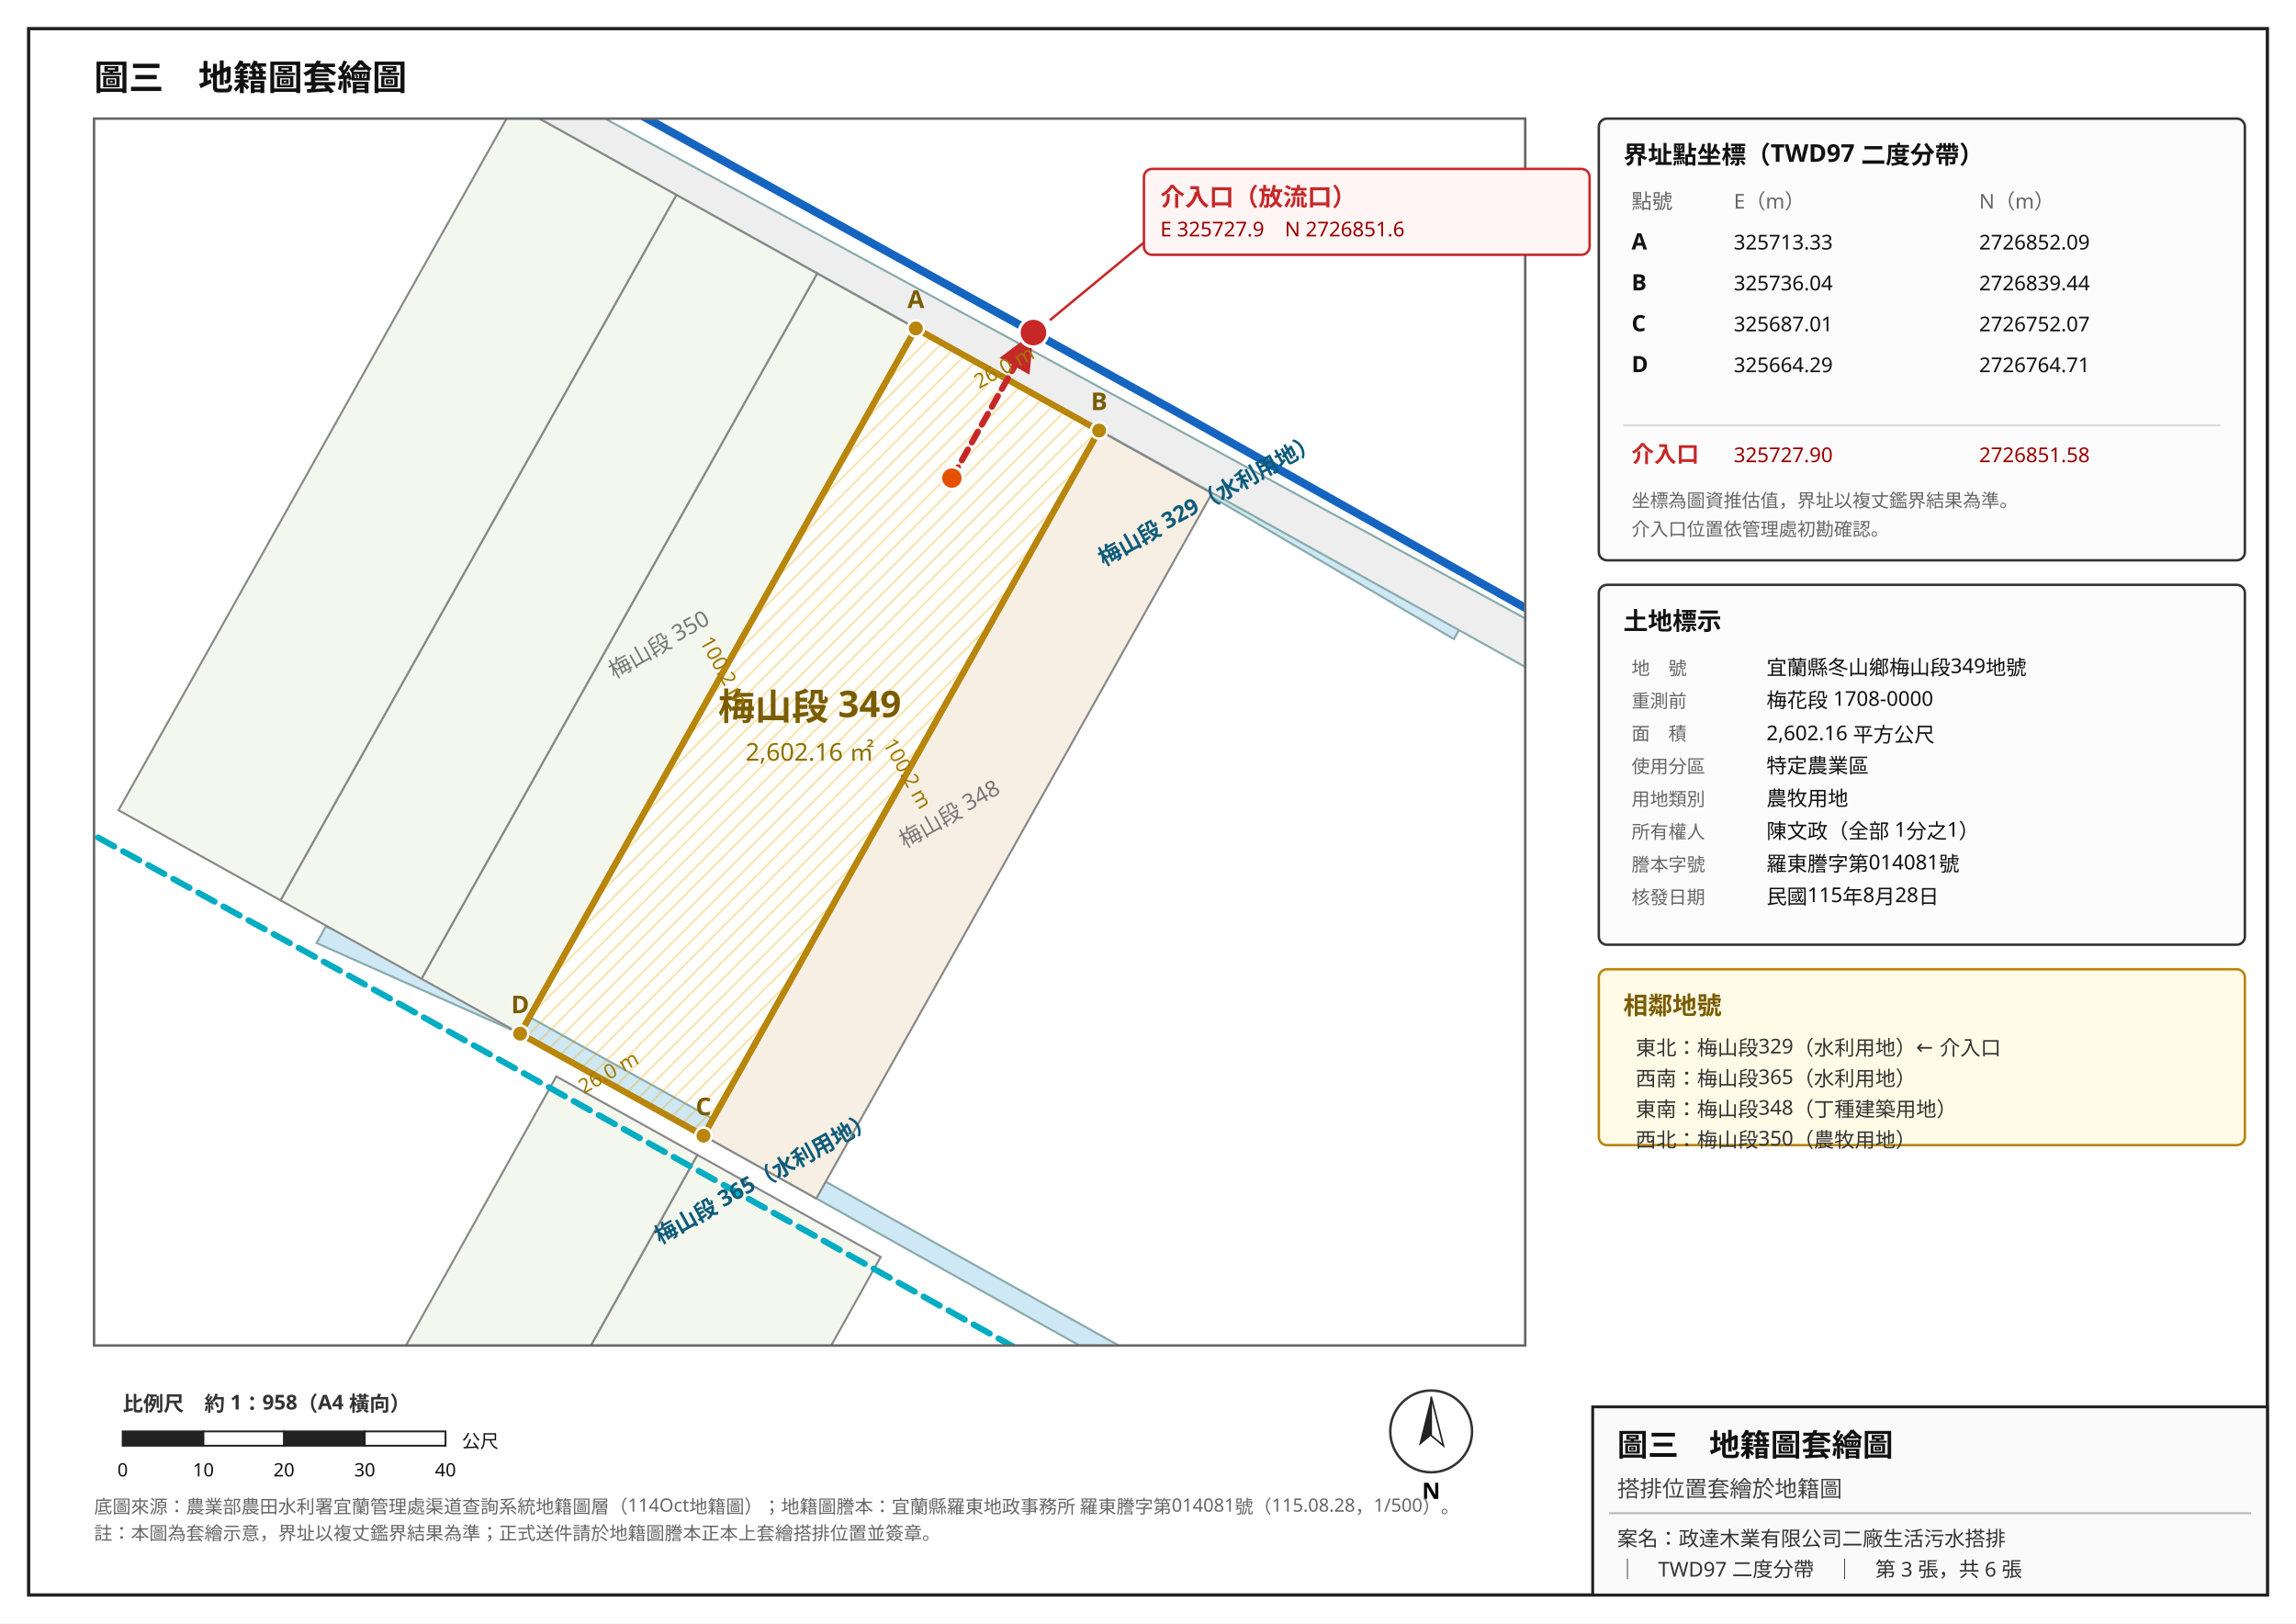
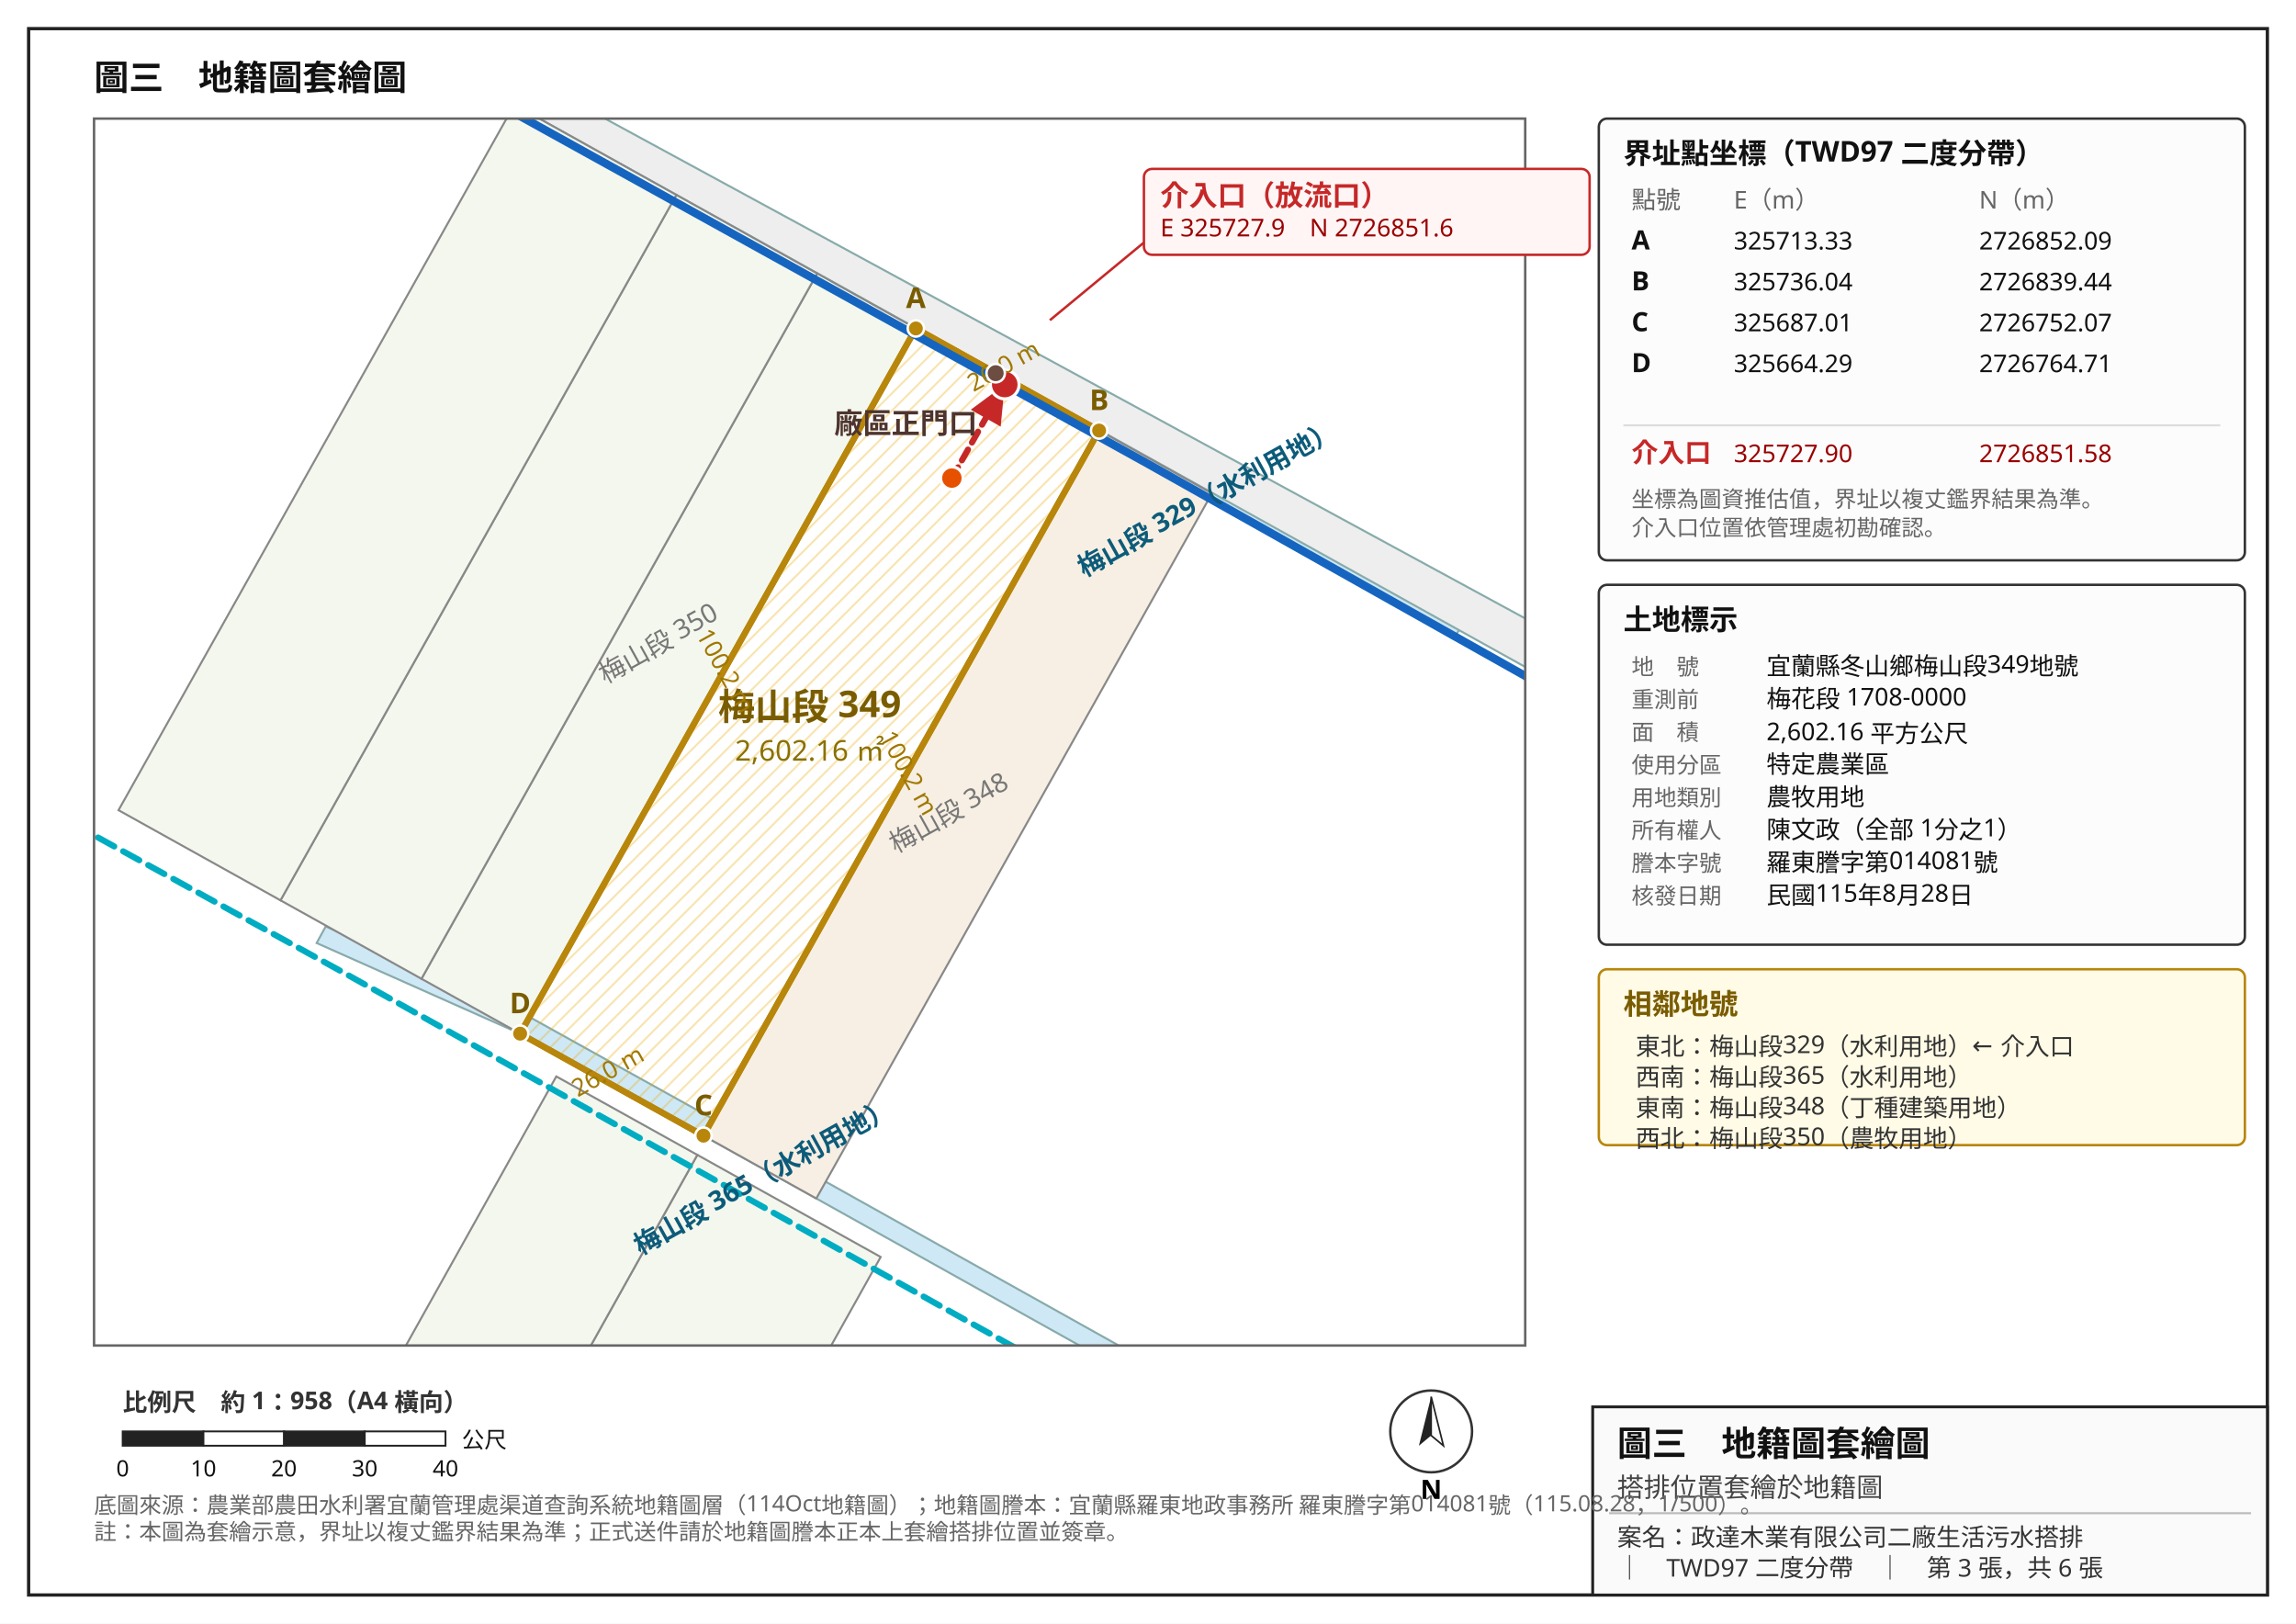
<svg xmlns="http://www.w3.org/2000/svg" width="1123" height="794" viewBox="0 0 1123 794">
  <defs>
    <marker id="arw" viewBox="0 0 10 10" refX="9" refY="5" markerWidth="7" markerHeight="7" orient="auto-start-reverse">
      <path d="M0,1 L9,5 L0,9 z" fill="#1565c0" />
    </marker>
    <marker id="arwr" viewBox="0 0 10 10" refX="9" refY="5" markerWidth="7" markerHeight="7" orient="auto-start-reverse">
      <path d="M0,1 L9,5 L0,9 z" fill="#c62828" />
    </marker>
    <marker id="arwk" viewBox="0 0 10 10" refX="9" refY="5" markerWidth="8" markerHeight="8" orient="auto-start-reverse">
      <path d="M0,1 L9,5 L0,9 z" fill="#333" />
    </marker>
    <pattern id="hatch" width="6" height="6" patternTransform="rotate(45)" patternUnits="userSpaceOnUse">
      <line x1="0" y1="0" x2="0" y2="6" stroke="#e6a700" stroke-width="2" />
    </pattern>
  </defs>
  <rect x="0.0" y="0.0" width="1123.0" height="794.0" fill="#fff" stroke="none" stroke-width="1.0" rx="0" />
  <rect x="14.0" y="14.0" width="1095.0" height="766.0" fill="none" stroke="#222" stroke-width="1.6" rx="0" />
  <rect x="779.0" y="688.0" width="330.0" height="92.0" fill="#fafafa" stroke="#222" stroke-width="1.4" rx="0" />
-   <text x="791.0" y="712.0" font-family="'Microsoft JhengHei','微軟正黑體','PMingLiU',sans-serif" font-size="15" fill="#111" text-anchor="start" font-weight="700">圖三　地籍圖套繪圖</text>
-   <text x="791.0" y="732.0" font-family="'Microsoft JhengHei','微軟正黑體','PMingLiU',sans-serif" font-size="11" fill="#444" text-anchor="start">搭排位置套繪於地籍圖</text>
+   <text x="791.0" y="712.0" font-family="'Microsoft JhengHei','微軟正黑體','PMingLiU',sans-serif" font-size="17" fill="#111" text-anchor="start" font-weight="700">圖三　地籍圖套繪圖</text>
+   <text x="791.0" y="732.0" font-family="'Microsoft JhengHei','微軟正黑體','PMingLiU',sans-serif" font-size="13" fill="#444" text-anchor="start">搭排位置套繪於地籍圖</text>
  <line x1="787" y1="740" x2="1101" y2="740" stroke="#bbb" />
-   <text x="791.0" y="756.0" font-family="'Microsoft JhengHei','微軟正黑體','PMingLiU',sans-serif" font-size="10" fill="#333" text-anchor="start">案名：政達木業有限公司二廠生活污水搭排</text>
-   <text x="791.0" y="771.0" font-family="'Microsoft JhengHei','微軟正黑體','PMingLiU',sans-serif" font-size="10" fill="#333" text-anchor="start">　｜　TWD97 二度分帶　｜　第 3 張，共 6 張</text>
+   <text x="791.0" y="756.0" font-family="'Microsoft JhengHei','微軟正黑體','PMingLiU',sans-serif" font-size="12" fill="#333" text-anchor="start">案名：政達木業有限公司二廠生活污水搭排</text>
+   <text x="791.0" y="771.0" font-family="'Microsoft JhengHei','微軟正黑體','PMingLiU',sans-serif" font-size="12" fill="#333" text-anchor="start">　｜　TWD97 二度分帶　｜　第 3 張，共 6 張</text>
  <clipPath id="mapclip">
    <rect x="46.0" y="58.0" width="700.0" height="600.0" />
  </clipPath>
  <g clip-path="url(#mapclip)">
    <polygon points="711.10,312.53 537.59,210.55 447.96,160.62 237.47,43.36 244.97,30.33 455.34,147.55 544.93,197.68 718.60,299.11" fill="#cfe8f5" fill-opacity="1.00" stroke="#8aa" stroke-width="1.00" />
    <polygon points="553.22,672.09 399.26,586.09 344.08,555.38 254.41,505.49 154.87,461.17 159.33,453.04 258.79,497.24 348.38,546.98 403.64,577.76 557.56,663.80" fill="#cfe8f5" fill-opacity="1.00" stroke="#8aa" stroke-width="1.00" />
    <polygon points="244.97,30.33 237.47,43.36 750.57,328.71 762.41,311.35" fill="#eeeeee" fill-opacity="1.00" stroke="#8aa" stroke-width="1.00" />
    <polygon points="537.59,210.55 592.77,241.29 399.26,586.09 344.08,555.38" fill="#f7efe3" fill-opacity="1.00" stroke="#888" stroke-width="1.00" />
    <polygon points="399.69,133.74 447.96,160.62 254.41,505.49 206.14,478.66" fill="#f4f7ee" fill-opacity="1.00" stroke="#888" stroke-width="1.00" />
    <polygon points="330.82,95.34 399.69,133.74 206.14,478.66 137.19,440.29" fill="#f4f7ee" fill-opacity="1.00" stroke="#888" stroke-width="1.00" />
    <polygon points="251.57,51.21 330.82,95.34 137.19,440.29 57.97,396.21" fill="#f4f7ee" fill-opacity="1.00" stroke="#888" stroke-width="1.00" />
    <polygon points="341.08,564.78 430.75,614.70 237.95,959.66 148.28,909.77" fill="#f4f7ee" fill-opacity="1.00" stroke="#888" stroke-width="1.00" />
    <polygon points="272.09,526.41 341.08,564.78 148.28,909.77 79.29,871.37" fill="#f4f7ee" fill-opacity="1.00" stroke="#888" stroke-width="1.00" />
    <polygon points="447.96,160.62 537.59,210.55 344.08,555.38 254.41,505.49" fill="url(#hatch)" fill-opacity="0.30" stroke="#b8860b" stroke-width="3.00" />
    <polygon points="447.96,160.62 537.59,210.55 344.08,555.38 254.41,505.49" fill="none" fill-opacity="1.00" stroke="#b8860b" stroke-width="3.00" />
-     <polyline points="-367.81,-321.81 -219.49,-239.43 -40.11,-139.66 168.29,-24.05 349.09,76.04 575.80,201.59 764.58,307.72 1000.28,439.11" fill="none" stroke="#1565c0" stroke-width="4.00" stroke-linejoin="round" stroke-linecap="round" marker-end="url(#arw)" />
+     <polyline points="-381.86,-296.41 -233.54,-214.03 -54.16,-114.26 154.24,1.35 335.04,101.44 561.75,226.99 750.53,333.12 986.23,464.51" fill="none" stroke="#1565c0" stroke-width="4.00" stroke-linejoin="round" stroke-linecap="round" marker-end="url(#arw)" />
    <polyline points="-343.46,191.68 -84.82,336.53 168.72,476.01 517.39,670.75 864.16,863.28" fill="none" stroke="#00acc1" stroke-width="3.00" stroke-linejoin="round" stroke-linecap="round" stroke-dasharray="9 5" />
-     <polyline points="465.57,233.80 505.48,162.64" fill="none" stroke="#c62828" stroke-width="3.00" stroke-linejoin="round" stroke-linecap="round" stroke-dasharray="6 4" marker-end="url(#arwr)" />
-     <circle cx="505.48" cy="162.64" r="7.0" fill="#c62828" stroke="#fff" stroke-width="1.5" />
+     <polyline points="465.57,233.80 491.43,188.04" fill="none" stroke="#c62828" stroke-width="3.00" stroke-linejoin="round" stroke-linecap="round" stroke-dasharray="6 4" marker-end="url(#arwr)" />
+     <circle cx="491.43" cy="188.04" r="7.0" fill="#c62828" stroke="#fff" stroke-width="1.5" />
    <circle cx="465.57" cy="233.80" r="5.5" fill="#e65100" stroke="#fff" stroke-width="1.5" />
    <circle cx="447.96" cy="160.62" r="4.0" fill="#b8860b" stroke="#fff" stroke-width="1.2" />
-     <text x="447.96" y="150.62" font-family="'Microsoft JhengHei','微軟正黑體','PMingLiU',sans-serif" font-size="12" fill="#7a5c00" text-anchor="middle" font-weight="700">A</text>
+     <text x="447.96" y="150.62" font-family="'Microsoft JhengHei','微軟正黑體','PMingLiU',sans-serif" font-size="14" fill="#7a5c00" text-anchor="middle" font-weight="700">A</text>
    <circle cx="537.59" cy="210.55" r="4.0" fill="#b8860b" stroke="#fff" stroke-width="1.2" />
-     <text x="537.59" y="200.55" font-family="'Microsoft JhengHei','微軟正黑體','PMingLiU',sans-serif" font-size="12" fill="#7a5c00" text-anchor="middle" font-weight="700">B</text>
+     <text x="537.59" y="200.55" font-family="'Microsoft JhengHei','微軟正黑體','PMingLiU',sans-serif" font-size="14" fill="#7a5c00" text-anchor="middle" font-weight="700">B</text>
    <circle cx="344.08" cy="555.38" r="4.0" fill="#b8860b" stroke="#fff" stroke-width="1.2" />
-     <text x="344.08" y="545.38" font-family="'Microsoft JhengHei','微軟正黑體','PMingLiU',sans-serif" font-size="12" fill="#7a5c00" text-anchor="middle" font-weight="700">C</text>
+     <text x="344.08" y="545.38" font-family="'Microsoft JhengHei','微軟正黑體','PMingLiU',sans-serif" font-size="14" fill="#7a5c00" text-anchor="middle" font-weight="700">C</text>
    <circle cx="254.41" cy="505.49" r="4.0" fill="#b8860b" stroke="#fff" stroke-width="1.2" />
-     <text x="254.41" y="495.49" font-family="'Microsoft JhengHei','微軟正黑體','PMingLiU',sans-serif" font-size="12" fill="#7a5c00" text-anchor="middle" font-weight="700">D</text>
+     <text x="254.41" y="495.49" font-family="'Microsoft JhengHei','微軟正黑體','PMingLiU',sans-serif" font-size="14" fill="#7a5c00" text-anchor="middle" font-weight="700">D</text>
    <text x="396.02" y="352.00" font-family="'Microsoft JhengHei','微軟正黑體','PMingLiU',sans-serif" font-size="18" fill="#7a5c00" text-anchor="middle" font-weight="700">梅山段 349</text>
-     <text x="396.02" y="372.00" font-family="'Microsoft JhengHei','微軟正黑體','PMingLiU',sans-serif" font-size="12" fill="#8a7000" text-anchor="middle">2,602.16 ㎡</text>
-     <text x="592.69" y="247.80" font-family="'Microsoft JhengHei','微軟正黑體','PMingLiU',sans-serif" font-size="11" fill="#0d5b7a" text-anchor="middle" font-weight="700" transform="rotate(-29.0 592.69 247.80)">梅山段 329（水利用地）</text>
-     <text x="375.61" y="579.34" font-family="'Microsoft JhengHei','微軟正黑體','PMingLiU',sans-serif" font-size="11" fill="#0d5b7a" text-anchor="middle" font-weight="700" transform="rotate(-29.0 375.61 579.34)">梅山段 365（水利用地）</text>
-     <text x="466.39" y="401.73" font-family="'Microsoft JhengHei','微軟正黑體','PMingLiU',sans-serif" font-size="11" fill="#777" text-anchor="middle" transform="rotate(-29.0 466.39 401.73)">梅山段 348</text>
-     <text x="324.31" y="318.85" font-family="'Microsoft JhengHei','微軟正黑體','PMingLiU',sans-serif" font-size="11" fill="#777" text-anchor="middle" transform="rotate(-29.0 324.31 318.85)">梅山段 350</text>
-     <text x="492.78" y="182.58" font-family="'Microsoft JhengHei','微軟正黑體','PMingLiU',sans-serif" font-size="10" fill="#a07800" text-anchor="middle" transform="rotate(-29.0 492.78 182.58)">26.0 m</text>
-     <text x="440.84" y="379.96" font-family="'Microsoft JhengHei','微軟正黑體','PMingLiU',sans-serif" font-size="10" fill="#a07800" text-anchor="middle" transform="rotate(61.0 440.84 379.96)">100.2 m</text>
-     <text x="299.24" y="527.44" font-family="'Microsoft JhengHei','微軟正黑體','PMingLiU',sans-serif" font-size="10" fill="#a07800" text-anchor="middle" transform="rotate(-29.0 299.24 527.44)">26.0 m</text>
-     <text x="351.18" y="330.06" font-family="'Microsoft JhengHei','微軟正黑體','PMingLiU',sans-serif" font-size="10" fill="#a07800" text-anchor="middle" transform="rotate(61.0 351.18 330.06)">100.2 m</text>
+     <text x="396.02" y="372.00" font-family="'Microsoft JhengHei','微軟正黑體','PMingLiU',sans-serif" font-size="14" fill="#8a7000" text-anchor="middle">2,602.16 ㎡</text>
+     <text x="592.69" y="247.80" font-family="'Microsoft JhengHei','微軟正黑體','PMingLiU',sans-serif" font-size="13" fill="#0d5b7a" text-anchor="middle" font-weight="700" transform="rotate(-29.0 592.69 247.80)">梅山段 329（水利用地）</text>
+     <text x="375.61" y="579.34" font-family="'Microsoft JhengHei','微軟正黑體','PMingLiU',sans-serif" font-size="13" fill="#0d5b7a" text-anchor="middle" font-weight="700" transform="rotate(-29.0 375.61 579.34)">梅山段 365（水利用地）</text>
+     <text x="466.39" y="401.73" font-family="'Microsoft JhengHei','微軟正黑體','PMingLiU',sans-serif" font-size="13" fill="#777" text-anchor="middle" transform="rotate(-29.0 466.39 401.73)">梅山段 348</text>
+     <text x="324.31" y="318.85" font-family="'Microsoft JhengHei','微軟正黑體','PMingLiU',sans-serif" font-size="13" fill="#777" text-anchor="middle" transform="rotate(-29.0 324.31 318.85)">梅山段 350</text>
+     <text x="492.78" y="182.58" font-family="'Microsoft JhengHei','微軟正黑體','PMingLiU',sans-serif" font-size="12" fill="#a07800" text-anchor="middle" transform="rotate(-29.0 492.78 182.58)">26.0 m</text>
+     <text x="440.84" y="379.96" font-family="'Microsoft JhengHei','微軟正黑體','PMingLiU',sans-serif" font-size="12" fill="#a07800" text-anchor="middle" transform="rotate(61.0 440.84 379.96)">100.2 m</text>
+     <text x="299.24" y="527.44" font-family="'Microsoft JhengHei','微軟正黑體','PMingLiU',sans-serif" font-size="12" fill="#a07800" text-anchor="middle" transform="rotate(-29.0 299.24 527.44)">26.0 m</text>
+     <text x="351.18" y="330.06" font-family="'Microsoft JhengHei','微軟正黑體','PMingLiU',sans-serif" font-size="12" fill="#a07800" text-anchor="middle" transform="rotate(61.0 351.18 330.06)">100.2 m</text>
  </g>
  <rect x="46.0" y="58.0" width="700.0" height="600.0" fill="none" stroke="#666" stroke-width="1.2" />
  <line x1="513.5" y1="156.6" x2="559.5" y2="118.6" stroke="#c62828" stroke-width="1.2" />
  <rect x="559.5" y="82.6" width="218.0" height="42.0" fill="#fff5f5" stroke="#c62828" stroke-width="1.2" rx="4" />
-   <text x="567.5" y="100.6" font-family="'Microsoft JhengHei','微軟正黑體','PMingLiU',sans-serif" font-size="12" fill="#c62828" text-anchor="start" font-weight="700">介入口（放流口）</text>
-   <text x="567.5" y="115.6" font-family="'Microsoft JhengHei','微軟正黑體','PMingLiU',sans-serif" font-size="10" fill="#900" text-anchor="start">E 325727.9　N 2726851.6</text>
+   <circle cx="487.0" cy="182.5" r="4.5" fill="#6d4c41" stroke="#fff" stroke-width="1.2" />
+   <text x="478.0" y="212.0" font-family="'Microsoft JhengHei','微軟正黑體','PMingLiU',sans-serif" font-size="14" fill="#4e342e" text-anchor="end" font-weight="700">廠區正門口</text>
+   <text x="567.5" y="100.6" font-family="'Microsoft JhengHei','微軟正黑體','PMingLiU',sans-serif" font-size="14" fill="#c62828" text-anchor="start" font-weight="700">介入口（放流口）</text>
+   <text x="567.5" y="115.6" font-family="'Microsoft JhengHei','微軟正黑體','PMingLiU',sans-serif" font-size="12" fill="#900" text-anchor="start">E 325727.9　N 2726851.6</text>
  <rect x="782.0" y="58.0" width="316.0" height="216.0" fill="#fcfcfc" stroke="#333" stroke-width="1.2" rx="4" />
-   <text x="794.0" y="80.0" font-family="'Microsoft JhengHei','微軟正黑體','PMingLiU',sans-serif" font-size="12" fill="#111" text-anchor="start" font-weight="700">界址點坐標（TWD97 二度分帶）</text>
-   <text x="798.0" y="102.0" font-family="'Microsoft JhengHei','微軟正黑體','PMingLiU',sans-serif" font-size="10" fill="#666" text-anchor="start">點號</text>
-   <text x="848.0" y="102.0" font-family="'Microsoft JhengHei','微軟正黑體','PMingLiU',sans-serif" font-size="10" fill="#666" text-anchor="start">E（m）</text>
-   <text x="968.0" y="102.0" font-family="'Microsoft JhengHei','微軟正黑體','PMingLiU',sans-serif" font-size="10" fill="#666" text-anchor="start">N（m）</text>
-   <text x="798.0" y="122.0" font-family="'Microsoft JhengHei','微軟正黑體','PMingLiU',sans-serif" font-size="11" fill="#111" text-anchor="start" font-weight="700">A</text>
-   <text x="848.0" y="122.0" font-family="'Microsoft JhengHei','微軟正黑體','PMingLiU',sans-serif" font-size="10" fill="#111" text-anchor="start">325713.33</text>
-   <text x="968.0" y="122.0" font-family="'Microsoft JhengHei','微軟正黑體','PMingLiU',sans-serif" font-size="10" fill="#111" text-anchor="start">2726852.09</text>
-   <text x="798.0" y="142.0" font-family="'Microsoft JhengHei','微軟正黑體','PMingLiU',sans-serif" font-size="11" fill="#111" text-anchor="start" font-weight="700">B</text>
-   <text x="848.0" y="142.0" font-family="'Microsoft JhengHei','微軟正黑體','PMingLiU',sans-serif" font-size="10" fill="#111" text-anchor="start">325736.04</text>
-   <text x="968.0" y="142.0" font-family="'Microsoft JhengHei','微軟正黑體','PMingLiU',sans-serif" font-size="10" fill="#111" text-anchor="start">2726839.44</text>
-   <text x="798.0" y="162.0" font-family="'Microsoft JhengHei','微軟正黑體','PMingLiU',sans-serif" font-size="11" fill="#111" text-anchor="start" font-weight="700">C</text>
-   <text x="848.0" y="162.0" font-family="'Microsoft JhengHei','微軟正黑體','PMingLiU',sans-serif" font-size="10" fill="#111" text-anchor="start">325687.01</text>
-   <text x="968.0" y="162.0" font-family="'Microsoft JhengHei','微軟正黑體','PMingLiU',sans-serif" font-size="10" fill="#111" text-anchor="start">2726752.07</text>
-   <text x="798.0" y="182.0" font-family="'Microsoft JhengHei','微軟正黑體','PMingLiU',sans-serif" font-size="11" fill="#111" text-anchor="start" font-weight="700">D</text>
-   <text x="848.0" y="182.0" font-family="'Microsoft JhengHei','微軟正黑體','PMingLiU',sans-serif" font-size="10" fill="#111" text-anchor="start">325664.29</text>
-   <text x="968.0" y="182.0" font-family="'Microsoft JhengHei','微軟正黑體','PMingLiU',sans-serif" font-size="10" fill="#111" text-anchor="start">2726764.71</text>
+   <text x="794.0" y="80.0" font-family="'Microsoft JhengHei','微軟正黑體','PMingLiU',sans-serif" font-size="14" fill="#111" text-anchor="start" font-weight="700">界址點坐標（TWD97 二度分帶）</text>
+   <text x="798.0" y="102.0" font-family="'Microsoft JhengHei','微軟正黑體','PMingLiU',sans-serif" font-size="12" fill="#666" text-anchor="start">點號</text>
+   <text x="848.0" y="102.0" font-family="'Microsoft JhengHei','微軟正黑體','PMingLiU',sans-serif" font-size="12" fill="#666" text-anchor="start">E（m）</text>
+   <text x="968.0" y="102.0" font-family="'Microsoft JhengHei','微軟正黑體','PMingLiU',sans-serif" font-size="12" fill="#666" text-anchor="start">N（m）</text>
+   <text x="798.0" y="122.0" font-family="'Microsoft JhengHei','微軟正黑體','PMingLiU',sans-serif" font-size="13" fill="#111" text-anchor="start" font-weight="700">A</text>
+   <text x="848.0" y="122.0" font-family="'Microsoft JhengHei','微軟正黑體','PMingLiU',sans-serif" font-size="12" fill="#111" text-anchor="start">325713.33</text>
+   <text x="968.0" y="122.0" font-family="'Microsoft JhengHei','微軟正黑體','PMingLiU',sans-serif" font-size="12" fill="#111" text-anchor="start">2726852.09</text>
+   <text x="798.0" y="142.0" font-family="'Microsoft JhengHei','微軟正黑體','PMingLiU',sans-serif" font-size="13" fill="#111" text-anchor="start" font-weight="700">B</text>
+   <text x="848.0" y="142.0" font-family="'Microsoft JhengHei','微軟正黑體','PMingLiU',sans-serif" font-size="12" fill="#111" text-anchor="start">325736.04</text>
+   <text x="968.0" y="142.0" font-family="'Microsoft JhengHei','微軟正黑體','PMingLiU',sans-serif" font-size="12" fill="#111" text-anchor="start">2726839.44</text>
+   <text x="798.0" y="162.0" font-family="'Microsoft JhengHei','微軟正黑體','PMingLiU',sans-serif" font-size="13" fill="#111" text-anchor="start" font-weight="700">C</text>
+   <text x="848.0" y="162.0" font-family="'Microsoft JhengHei','微軟正黑體','PMingLiU',sans-serif" font-size="12" fill="#111" text-anchor="start">325687.01</text>
+   <text x="968.0" y="162.0" font-family="'Microsoft JhengHei','微軟正黑體','PMingLiU',sans-serif" font-size="12" fill="#111" text-anchor="start">2726752.07</text>
+   <text x="798.0" y="182.0" font-family="'Microsoft JhengHei','微軟正黑體','PMingLiU',sans-serif" font-size="13" fill="#111" text-anchor="start" font-weight="700">D</text>
+   <text x="848.0" y="182.0" font-family="'Microsoft JhengHei','微軟正黑體','PMingLiU',sans-serif" font-size="12" fill="#111" text-anchor="start">325664.29</text>
+   <text x="968.0" y="182.0" font-family="'Microsoft JhengHei','微軟正黑體','PMingLiU',sans-serif" font-size="12" fill="#111" text-anchor="start">2726764.71</text>
  <line x1="794" y1="208" x2="1086" y2="208" stroke="#ddd" />
-   <text x="798.0" y="226.0" font-family="'Microsoft JhengHei','微軟正黑體','PMingLiU',sans-serif" font-size="11" fill="#c62828" text-anchor="start" font-weight="700">介入口</text>
-   <text x="848.0" y="226.0" font-family="'Microsoft JhengHei','微軟正黑體','PMingLiU',sans-serif" font-size="10" fill="#900" text-anchor="start">325727.90</text>
-   <text x="968.0" y="226.0" font-family="'Microsoft JhengHei','微軟正黑體','PMingLiU',sans-serif" font-size="10" fill="#900" text-anchor="start">2726851.58</text>
-   <text x="798.0" y="248.0" font-family="'Microsoft JhengHei','微軟正黑體','PMingLiU',sans-serif" font-size="9" fill="#666" text-anchor="start">坐標為圖資推估值，界址以複丈鑑界結果為準。</text>
-   <text x="798.0" y="262.0" font-family="'Microsoft JhengHei','微軟正黑體','PMingLiU',sans-serif" font-size="9" fill="#666" text-anchor="start">介入口位置依管理處初勘確認。</text>
+   <text x="798.0" y="226.0" font-family="'Microsoft JhengHei','微軟正黑體','PMingLiU',sans-serif" font-size="13" fill="#c62828" text-anchor="start" font-weight="700">介入口</text>
+   <text x="848.0" y="226.0" font-family="'Microsoft JhengHei','微軟正黑體','PMingLiU',sans-serif" font-size="12" fill="#900" text-anchor="start">325727.90</text>
+   <text x="968.0" y="226.0" font-family="'Microsoft JhengHei','微軟正黑體','PMingLiU',sans-serif" font-size="12" fill="#900" text-anchor="start">2726851.58</text>
+   <text x="798.0" y="248.0" font-family="'Microsoft JhengHei','微軟正黑體','PMingLiU',sans-serif" font-size="11" fill="#666" text-anchor="start">坐標為圖資推估值，界址以複丈鑑界結果為準。</text>
+   <text x="798.0" y="262.0" font-family="'Microsoft JhengHei','微軟正黑體','PMingLiU',sans-serif" font-size="11" fill="#666" text-anchor="start">介入口位置依管理處初勘確認。</text>
  <rect x="782.0" y="286.0" width="316.0" height="176.0" fill="#fcfcfc" stroke="#333" stroke-width="1.2" rx="4" />
-   <text x="794.0" y="308.0" font-family="'Microsoft JhengHei','微軟正黑體','PMingLiU',sans-serif" font-size="12" fill="#111" text-anchor="start" font-weight="700">土地標示</text>
-   <text x="798.0" y="330.0" font-family="'Microsoft JhengHei','微軟正黑體','PMingLiU',sans-serif" font-size="9" fill="#666" text-anchor="start">地　號</text>
-   <text x="864.0" y="330.0" font-family="'Microsoft JhengHei','微軟正黑體','PMingLiU',sans-serif" font-size="10" fill="#111" text-anchor="start">宜蘭縣冬山鄉梅山段349地號</text>
-   <text x="798.0" y="346.0" font-family="'Microsoft JhengHei','微軟正黑體','PMingLiU',sans-serif" font-size="9" fill="#666" text-anchor="start">重測前</text>
-   <text x="864.0" y="346.0" font-family="'Microsoft JhengHei','微軟正黑體','PMingLiU',sans-serif" font-size="10" fill="#111" text-anchor="start">梅花段 1708-0000</text>
-   <text x="798.0" y="362.0" font-family="'Microsoft JhengHei','微軟正黑體','PMingLiU',sans-serif" font-size="9" fill="#666" text-anchor="start">面　積</text>
-   <text x="864.0" y="362.0" font-family="'Microsoft JhengHei','微軟正黑體','PMingLiU',sans-serif" font-size="10" fill="#111" text-anchor="start">2,602.16 平方公尺</text>
-   <text x="798.0" y="378.0" font-family="'Microsoft JhengHei','微軟正黑體','PMingLiU',sans-serif" font-size="9" fill="#666" text-anchor="start">使用分區</text>
-   <text x="864.0" y="378.0" font-family="'Microsoft JhengHei','微軟正黑體','PMingLiU',sans-serif" font-size="10" fill="#111" text-anchor="start">特定農業區</text>
-   <text x="798.0" y="394.0" font-family="'Microsoft JhengHei','微軟正黑體','PMingLiU',sans-serif" font-size="9" fill="#666" text-anchor="start">用地類別</text>
-   <text x="864.0" y="394.0" font-family="'Microsoft JhengHei','微軟正黑體','PMingLiU',sans-serif" font-size="10" fill="#111" text-anchor="start">農牧用地</text>
-   <text x="798.0" y="410.0" font-family="'Microsoft JhengHei','微軟正黑體','PMingLiU',sans-serif" font-size="9" fill="#666" text-anchor="start">所有權人</text>
-   <text x="864.0" y="410.0" font-family="'Microsoft JhengHei','微軟正黑體','PMingLiU',sans-serif" font-size="10" fill="#111" text-anchor="start">陳文政（全部 1分之1）</text>
-   <text x="798.0" y="426.0" font-family="'Microsoft JhengHei','微軟正黑體','PMingLiU',sans-serif" font-size="9" fill="#666" text-anchor="start">謄本字號</text>
-   <text x="864.0" y="426.0" font-family="'Microsoft JhengHei','微軟正黑體','PMingLiU',sans-serif" font-size="10" fill="#111" text-anchor="start">羅東謄字第014081號</text>
-   <text x="798.0" y="442.0" font-family="'Microsoft JhengHei','微軟正黑體','PMingLiU',sans-serif" font-size="9" fill="#666" text-anchor="start">核發日期</text>
-   <text x="864.0" y="442.0" font-family="'Microsoft JhengHei','微軟正黑體','PMingLiU',sans-serif" font-size="10" fill="#111" text-anchor="start">民國115年8月28日</text>
+   <text x="794.0" y="308.0" font-family="'Microsoft JhengHei','微軟正黑體','PMingLiU',sans-serif" font-size="14" fill="#111" text-anchor="start" font-weight="700">土地標示</text>
+   <text x="798.0" y="330.0" font-family="'Microsoft JhengHei','微軟正黑體','PMingLiU',sans-serif" font-size="11" fill="#666" text-anchor="start">地　號</text>
+   <text x="864.0" y="330.0" font-family="'Microsoft JhengHei','微軟正黑體','PMingLiU',sans-serif" font-size="12" fill="#111" text-anchor="start">宜蘭縣冬山鄉梅山段349地號</text>
+   <text x="798.0" y="346.0" font-family="'Microsoft JhengHei','微軟正黑體','PMingLiU',sans-serif" font-size="11" fill="#666" text-anchor="start">重測前</text>
+   <text x="864.0" y="346.0" font-family="'Microsoft JhengHei','微軟正黑體','PMingLiU',sans-serif" font-size="12" fill="#111" text-anchor="start">梅花段 1708-0000</text>
+   <text x="798.0" y="362.0" font-family="'Microsoft JhengHei','微軟正黑體','PMingLiU',sans-serif" font-size="11" fill="#666" text-anchor="start">面　積</text>
+   <text x="864.0" y="362.0" font-family="'Microsoft JhengHei','微軟正黑體','PMingLiU',sans-serif" font-size="12" fill="#111" text-anchor="start">2,602.16 平方公尺</text>
+   <text x="798.0" y="378.0" font-family="'Microsoft JhengHei','微軟正黑體','PMingLiU',sans-serif" font-size="11" fill="#666" text-anchor="start">使用分區</text>
+   <text x="864.0" y="378.0" font-family="'Microsoft JhengHei','微軟正黑體','PMingLiU',sans-serif" font-size="12" fill="#111" text-anchor="start">特定農業區</text>
+   <text x="798.0" y="394.0" font-family="'Microsoft JhengHei','微軟正黑體','PMingLiU',sans-serif" font-size="11" fill="#666" text-anchor="start">用地類別</text>
+   <text x="864.0" y="394.0" font-family="'Microsoft JhengHei','微軟正黑體','PMingLiU',sans-serif" font-size="12" fill="#111" text-anchor="start">農牧用地</text>
+   <text x="798.0" y="410.0" font-family="'Microsoft JhengHei','微軟正黑體','PMingLiU',sans-serif" font-size="11" fill="#666" text-anchor="start">所有權人</text>
+   <text x="864.0" y="410.0" font-family="'Microsoft JhengHei','微軟正黑體','PMingLiU',sans-serif" font-size="12" fill="#111" text-anchor="start">陳文政（全部 1分之1）</text>
+   <text x="798.0" y="426.0" font-family="'Microsoft JhengHei','微軟正黑體','PMingLiU',sans-serif" font-size="11" fill="#666" text-anchor="start">謄本字號</text>
+   <text x="864.0" y="426.0" font-family="'Microsoft JhengHei','微軟正黑體','PMingLiU',sans-serif" font-size="12" fill="#111" text-anchor="start">羅東謄字第014081號</text>
+   <text x="798.0" y="442.0" font-family="'Microsoft JhengHei','微軟正黑體','PMingLiU',sans-serif" font-size="11" fill="#666" text-anchor="start">核發日期</text>
+   <text x="864.0" y="442.0" font-family="'Microsoft JhengHei','微軟正黑體','PMingLiU',sans-serif" font-size="12" fill="#111" text-anchor="start">民國115年8月28日</text>
  <rect x="782.0" y="474.0" width="316.0" height="86.0" fill="#fffbe6" stroke="#b8860b" stroke-width="1.2" rx="4" />
-   <text x="794.0" y="496.0" font-family="'Microsoft JhengHei','微軟正黑體','PMingLiU',sans-serif" font-size="12" fill="#7a5c00" text-anchor="start" font-weight="700">相鄰地號</text>
-   <text x="800.0" y="516.0" font-family="'Microsoft JhengHei','微軟正黑體','PMingLiU',sans-serif" font-size="10" fill="#333" text-anchor="start">東北：梅山段329（水利用地）← 介入口</text>
-   <text x="800.0" y="531.0" font-family="'Microsoft JhengHei','微軟正黑體','PMingLiU',sans-serif" font-size="10" fill="#333" text-anchor="start">西南：梅山段365（水利用地）</text>
-   <text x="800.0" y="546.0" font-family="'Microsoft JhengHei','微軟正黑體','PMingLiU',sans-serif" font-size="10" fill="#333" text-anchor="start">東南：梅山段348（丁種建築用地）</text>
-   <text x="800.0" y="561.0" font-family="'Microsoft JhengHei','微軟正黑體','PMingLiU',sans-serif" font-size="10" fill="#333" text-anchor="start">西北：梅山段350（農牧用地）</text>
+   <text x="794.0" y="496.0" font-family="'Microsoft JhengHei','微軟正黑體','PMingLiU',sans-serif" font-size="14" fill="#7a5c00" text-anchor="start" font-weight="700">相鄰地號</text>
+   <text x="800.0" y="516.0" font-family="'Microsoft JhengHei','微軟正黑體','PMingLiU',sans-serif" font-size="12" fill="#333" text-anchor="start">東北：梅山段329（水利用地）← 介入口</text>
+   <text x="800.0" y="531.0" font-family="'Microsoft JhengHei','微軟正黑體','PMingLiU',sans-serif" font-size="12" fill="#333" text-anchor="start">西南：梅山段365（水利用地）</text>
+   <text x="800.0" y="546.0" font-family="'Microsoft JhengHei','微軟正黑體','PMingLiU',sans-serif" font-size="12" fill="#333" text-anchor="start">東南：梅山段348（丁種建築用地）</text>
+   <text x="800.0" y="561.0" font-family="'Microsoft JhengHei','微軟正黑體','PMingLiU',sans-serif" font-size="12" fill="#333" text-anchor="start">西北：梅山段350（農牧用地）</text>
  <g>
    <circle cx="700" cy="700" r="20" fill="#fff" stroke="#333" stroke-width="1.2" />
    <path d="M700,683 L694,707 L700,702 Z" fill="#222" />
    <path d="M700,683 L706,707 L700,702 Z" fill="#fff" stroke="#222" stroke-width="0.8" />
-     <text x="700" y="733" font-family="'Microsoft JhengHei','微軟正黑體','PMingLiU',sans-serif" font-size="11" font-weight="700" text-anchor="middle">N</text>
+     <text x="700" y="733" font-family="'Microsoft JhengHei','微軟正黑體','PMingLiU',sans-serif" font-size="13" font-weight="700" text-anchor="middle">N</text>
  </g>
-   <text x="60.0" y="690.0" font-family="'Microsoft JhengHei','微軟正黑體','PMingLiU',sans-serif" font-size="10" fill="#333" text-anchor="start" font-weight="700">比例尺　約 1：958（A4 橫向）</text>
+   <text x="60.0" y="690.0" font-family="'Microsoft JhengHei','微軟正黑體','PMingLiU',sans-serif" font-size="12" fill="#333" text-anchor="start" font-weight="700">比例尺　約 1：958（A4 橫向）</text>
  <rect x="60.0" y="700.0" width="39.5" height="7.0" fill="#222" stroke="#222" stroke-width="0.9" rx="0" />
-   <text x="60.0" y="722.0" font-family="'Microsoft JhengHei','微軟正黑體','PMingLiU',sans-serif" font-size="9" fill="#111" text-anchor="middle">0</text>
+   <text x="60.0" y="722.0" font-family="'Microsoft JhengHei','微軟正黑體','PMingLiU',sans-serif" font-size="11" fill="#111" text-anchor="middle">0</text>
  <rect x="99.5" y="700.0" width="39.5" height="7.0" fill="#fff" stroke="#222" stroke-width="0.9" rx="0" />
-   <text x="99.5" y="722.0" font-family="'Microsoft JhengHei','微軟正黑體','PMingLiU',sans-serif" font-size="9" fill="#111" text-anchor="middle">10</text>
+   <text x="99.5" y="722.0" font-family="'Microsoft JhengHei','微軟正黑體','PMingLiU',sans-serif" font-size="11" fill="#111" text-anchor="middle">10</text>
  <rect x="138.9" y="700.0" width="39.5" height="7.0" fill="#222" stroke="#222" stroke-width="0.9" rx="0" />
-   <text x="138.9" y="722.0" font-family="'Microsoft JhengHei','微軟正黑體','PMingLiU',sans-serif" font-size="9" fill="#111" text-anchor="middle">20</text>
+   <text x="138.9" y="722.0" font-family="'Microsoft JhengHei','微軟正黑體','PMingLiU',sans-serif" font-size="11" fill="#111" text-anchor="middle">20</text>
  <rect x="178.4" y="700.0" width="39.5" height="7.0" fill="#fff" stroke="#222" stroke-width="0.9" rx="0" />
-   <text x="178.4" y="722.0" font-family="'Microsoft JhengHei','微軟正黑體','PMingLiU',sans-serif" font-size="9" fill="#111" text-anchor="middle">30</text>
-   <text x="217.9" y="722.0" font-family="'Microsoft JhengHei','微軟正黑體','PMingLiU',sans-serif" font-size="9" fill="#111" text-anchor="middle">40</text>
-   <text x="225.9" y="708.0" font-family="'Microsoft JhengHei','微軟正黑體','PMingLiU',sans-serif" font-size="9" fill="#111" text-anchor="start">公尺</text>
-   <text x="46.0" y="740.0" font-family="'Microsoft JhengHei','微軟正黑體','PMingLiU',sans-serif" font-size="9" fill="#666" text-anchor="start">底圖來源：農業部農田水利署宜蘭管理處渠道查詢系統地籍圖層（114Oct地籍圖）；地籍圖謄本：宜蘭縣羅東地政事務所 羅東謄字第014081號（115.08.28，1/500）。</text>
-   <text x="46.0" y="753.0" font-family="'Microsoft JhengHei','微軟正黑體','PMingLiU',sans-serif" font-size="9" fill="#666" text-anchor="start">註：本圖為套繪示意，界址以複丈鑑界結果為準；正式送件請於地籍圖謄本正本上套繪搭排位置並簽章。</text>
+   <text x="178.4" y="722.0" font-family="'Microsoft JhengHei','微軟正黑體','PMingLiU',sans-serif" font-size="11" fill="#111" text-anchor="middle">30</text>
+   <text x="217.9" y="722.0" font-family="'Microsoft JhengHei','微軟正黑體','PMingLiU',sans-serif" font-size="11" fill="#111" text-anchor="middle">40</text>
+   <text x="225.9" y="708.0" font-family="'Microsoft JhengHei','微軟正黑體','PMingLiU',sans-serif" font-size="11" fill="#111" text-anchor="start">公尺</text>
+   <text x="46.0" y="740.0" font-family="'Microsoft JhengHei','微軟正黑體','PMingLiU',sans-serif" font-size="11" fill="#666" text-anchor="start">底圖來源：農業部農田水利署宜蘭管理處渠道查詢系統地籍圖層（114Oct地籍圖）；地籍圖謄本：宜蘭縣羅東地政事務所 羅東謄字第014081號（115.08.28，1/500）。</text>
+   <text x="46.0" y="753.0" font-family="'Microsoft JhengHei','微軟正黑體','PMingLiU',sans-serif" font-size="11" fill="#666" text-anchor="start">註：本圖為套繪示意，界址以複丈鑑界結果為準；正式送件請於地籍圖謄本正本上套繪搭排位置並簽章。</text>
  <text x="46.0" y="44.0" font-family="'Microsoft JhengHei','微軟正黑體','PMingLiU',sans-serif" font-size="17" fill="#111" text-anchor="start" font-weight="700">圖三　地籍圖套繪圖</text>
</svg>
